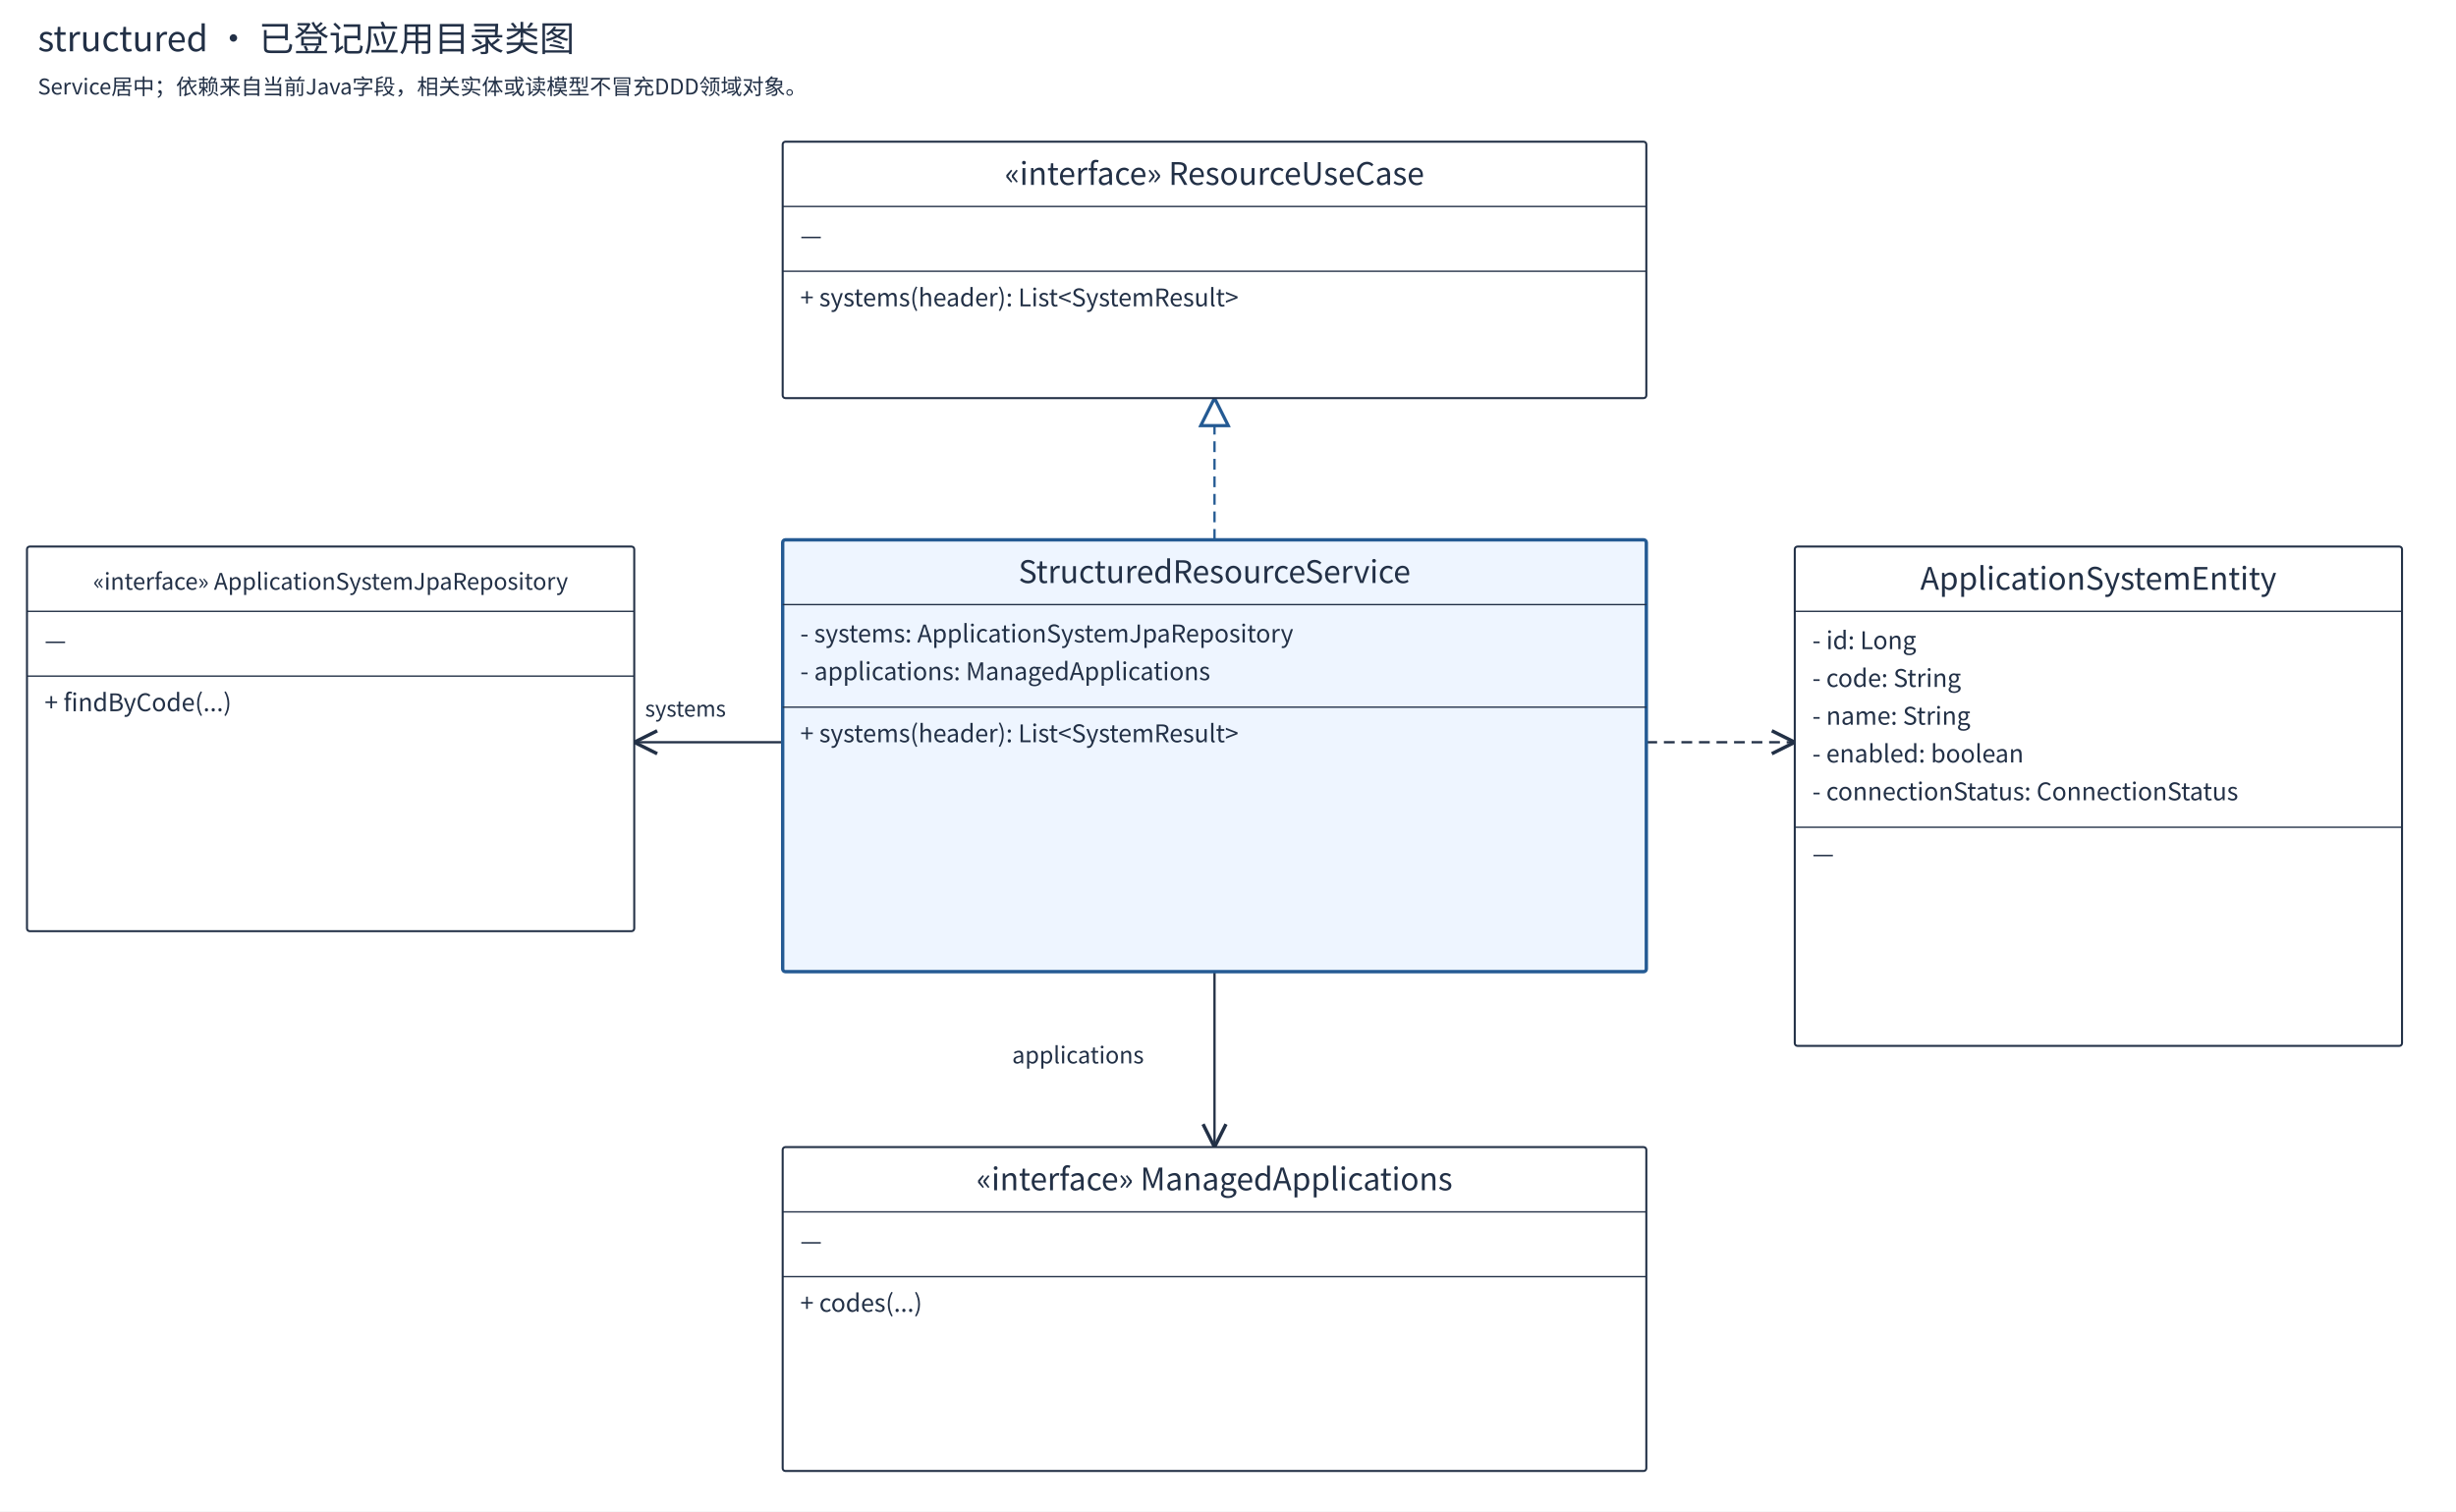
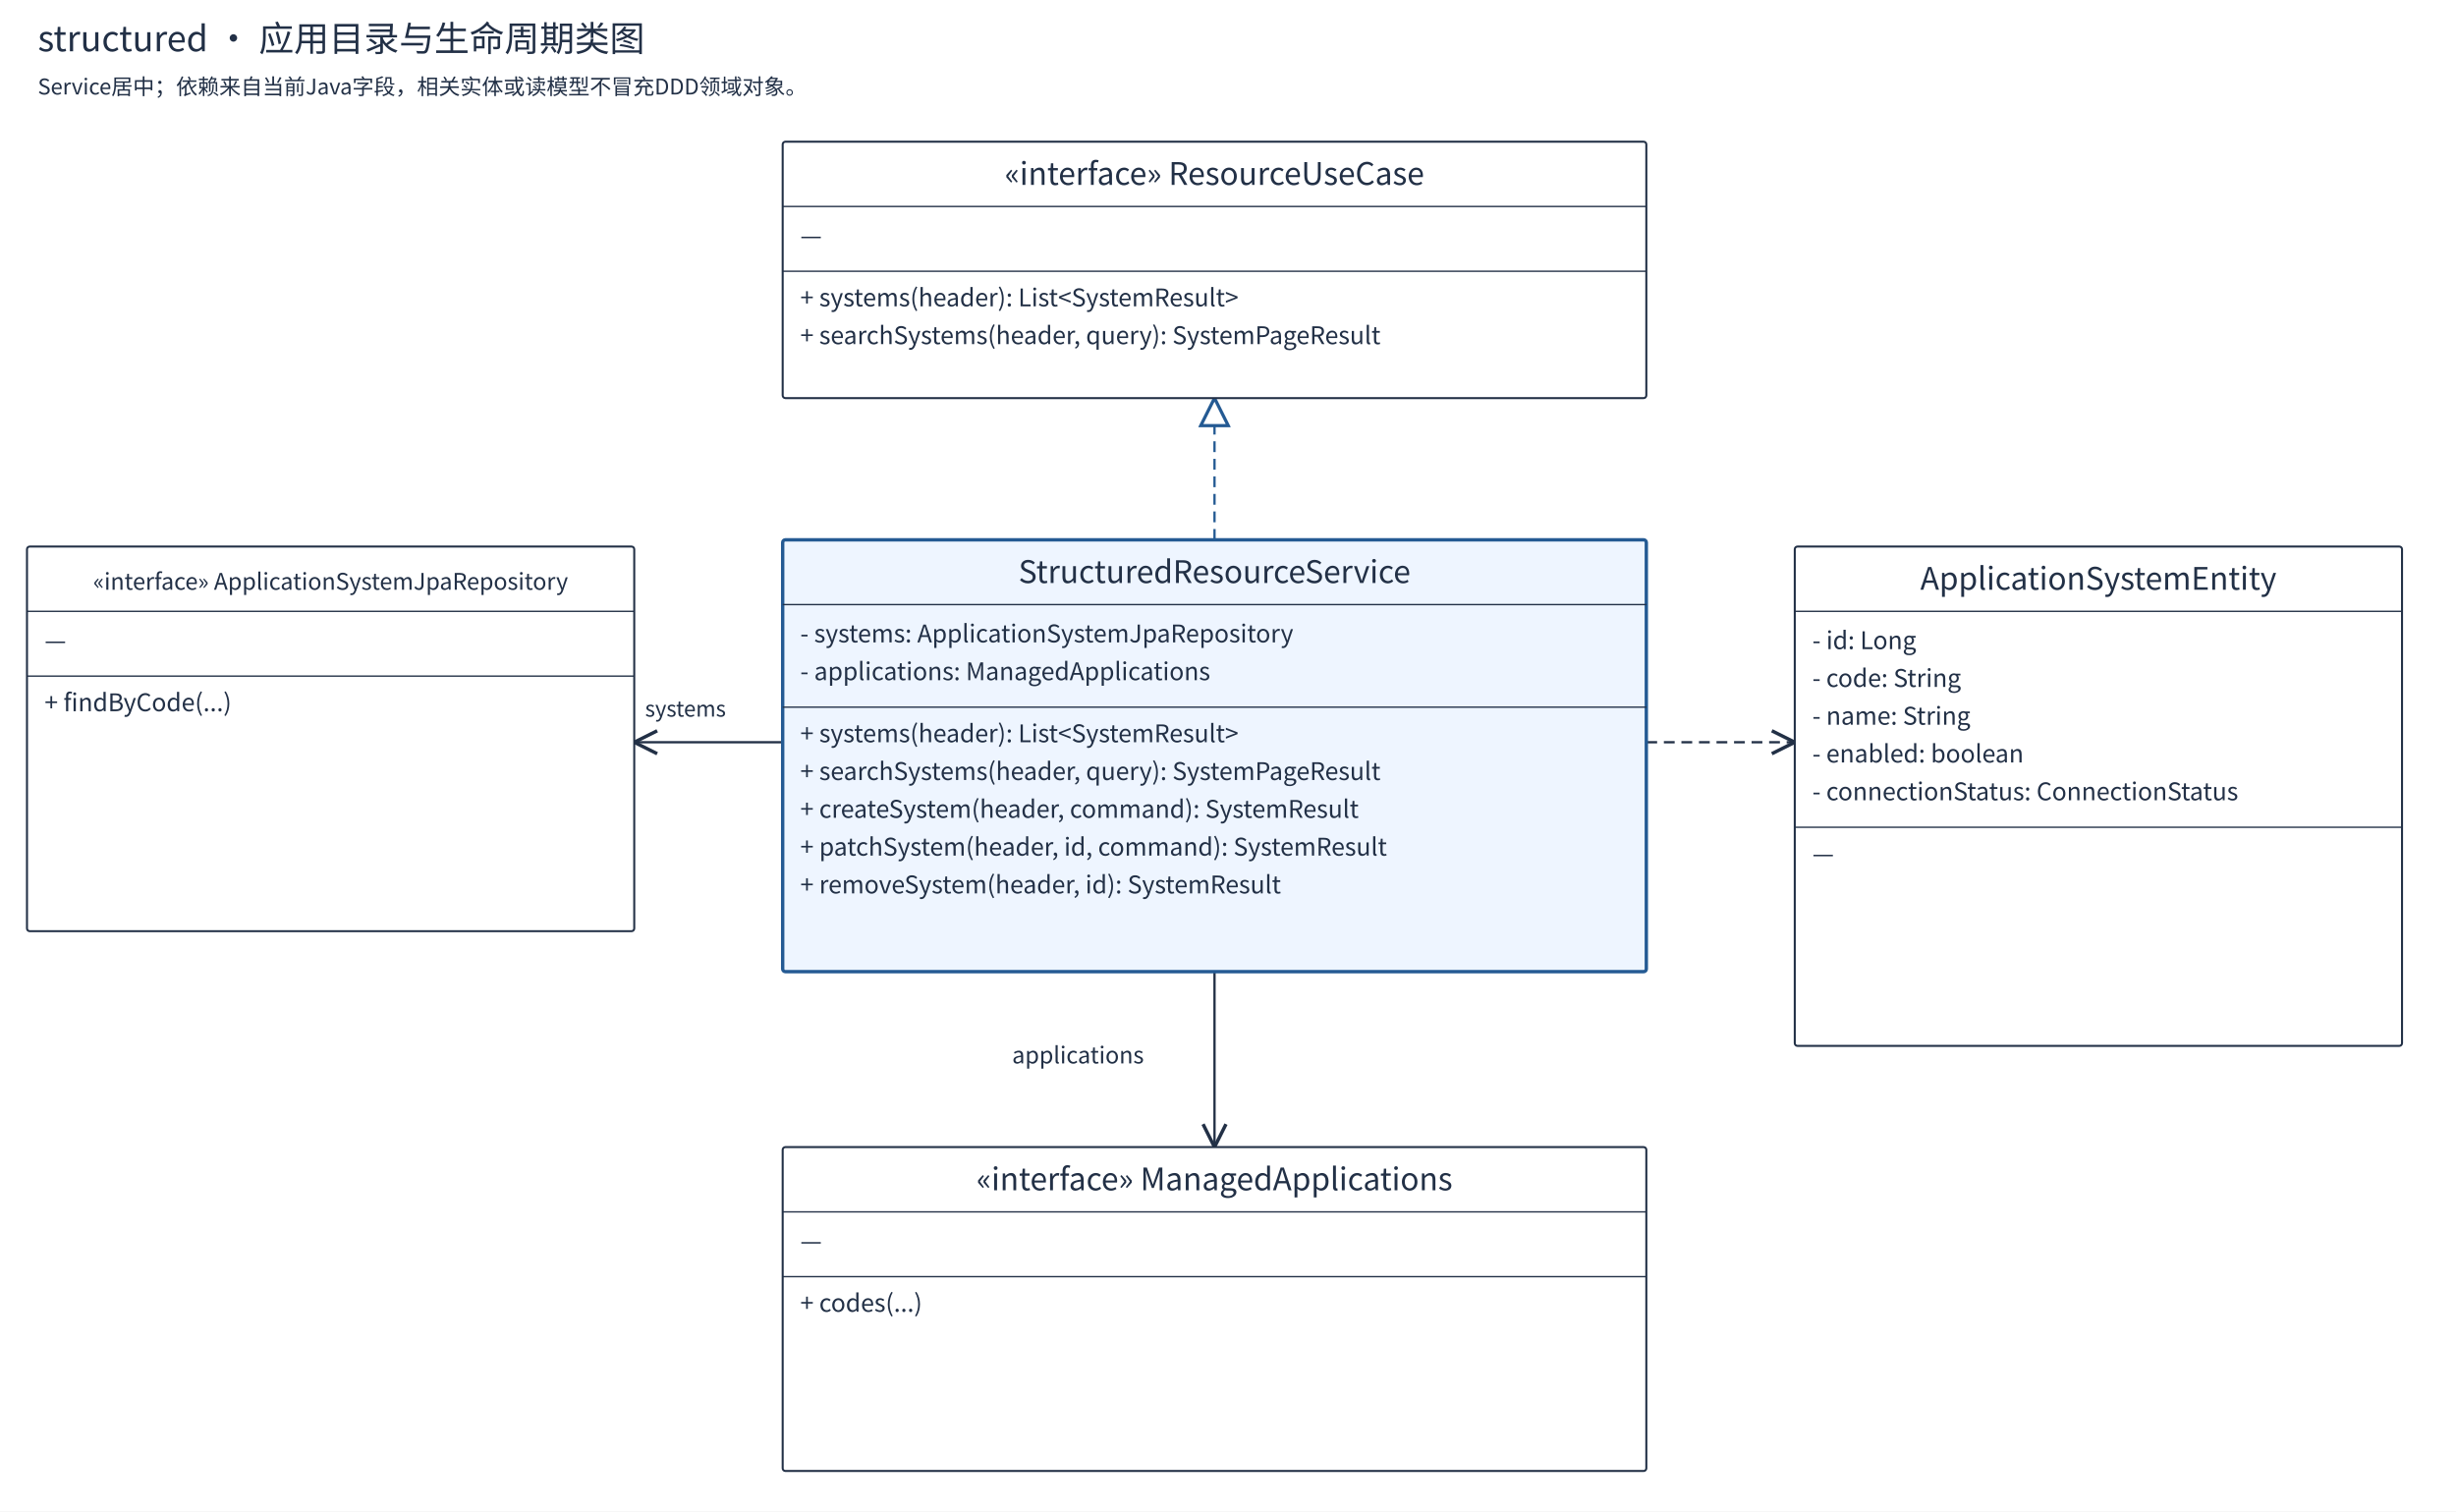
<svg xmlns="http://www.w3.org/2000/svg" width="1820" height="1120" viewBox="0 0 1820 1120">
  <defs>
    <marker id="open" markerWidth="12" markerHeight="12" refX="11" refY="6" orient="auto">
      <path d="M1,1 L11,6 L1,11" fill="none" stroke="#223046" stroke-width="1.5" />
    </marker>
    <marker id="triangle" markerWidth="14" markerHeight="14" refX="13" refY="7" orient="auto">
      <path d="M1,1 L13,7 L1,13 Z" fill="white" stroke="#245a93" stroke-width="1.4" />
    </marker>
    <marker id="filled" markerWidth="12" markerHeight="12" refX="11" refY="6" orient="auto">
      <path d="M1,1 L11,6 L1,11 Z" fill="#223046" />
    </marker>
  </defs>
  <rect width="100%" height="100%" fill="white" />
  <g font-family="Microsoft YaHei,Noto Sans CJK SC,Arial,sans-serif">
-     <text x="28" y="38" font-size="26" text-anchor="start" fill="#223046">structured · 已登记应用目录类图</text>
+     <text x="28" y="38" font-size="26" text-anchor="start" fill="#223046">structured · 应用目录与生命周期类图</text>
    <text x="28" y="70" font-size="16" text-anchor="start" fill="#223046">Service居中；依赖来自当前Java字段，相关实体或读模型不冒充DDD领域对象。</text>
    <polyline points="900,400 900,295" fill="none" stroke="#245a93" stroke-width="1.7" stroke-dasharray="8 5" marker-end="url(#triangle)" />
    <polyline points="580,550 470,550" fill="none" stroke="#223046" stroke-width="1.7" marker-end="url(#open)" />
    <text x="478" y="531" font-size="16" text-anchor="start" fill="#223046">systems</text>
    <polyline points="1220,550 1330,550" fill="none" stroke="#223046" stroke-width="1.7" stroke-dasharray="8 5" marker-end="url(#open)" />
    <polyline points="900,720 900,850" fill="none" stroke="#223046" stroke-width="1.7" marker-end="url(#open)" />
    <text x="750" y="788" font-size="17" text-anchor="start" fill="#223046">applications</text>
    <rect x="580" y="400" width="640" height="320" rx="2" fill="#eef5ff" stroke="#245a93" stroke-width="2.5" />
    <path d="M580,448H1220 M580,524H1220" stroke="#223046" />
    <text x="900" y="432" font-size="23" text-anchor="middle" fill="#223046">StructuredResourceService</text>
    <text x="593" y="476" font-size="18" text-anchor="start" fill="#223046">- systems: ApplicationSystemJpaRepository</text>
    <text x="593" y="504" font-size="18" text-anchor="start" fill="#223046">- applications: ManagedApplications</text>
    <text x="593" y="550" font-size="18" text-anchor="start" fill="#223046">+ systems(header): List&lt;SystemResult&gt;</text>
+     <text x="593" y="578" font-size="18" text-anchor="start" fill="#223046">+ searchSystems(header, query): SystemPageResult</text>
+     <text x="593" y="606" font-size="18" text-anchor="start" fill="#223046">+ createSystem(header, command): SystemResult</text>
+     <text x="593" y="634" font-size="18" text-anchor="start" fill="#223046">+ patchSystem(header, id, command): SystemResult</text>
+     <text x="593" y="662" font-size="18" text-anchor="start" fill="#223046">+ removeSystem(header, id): SystemResult</text>
    <rect x="580" y="105" width="640" height="190" rx="2" fill="white" stroke="#223046" stroke-width="1.5" />
    <path d="M580,153H1220 M580,201H1220" stroke="#223046" />
    <text x="900" y="137" font-size="23" text-anchor="middle" fill="#223046">«interface» ResourceUseCase</text>
    <text x="593" y="181" font-size="18" text-anchor="start" fill="#223046">—</text>
    <text x="593" y="227" font-size="18" text-anchor="start" fill="#223046">+ systems(header): List&lt;SystemResult&gt;</text>
+     <text x="593" y="255" font-size="18" text-anchor="start" fill="#223046">+ searchSystems(header, query): SystemPageResult</text>
    <rect x="20" y="405" width="450" height="285" rx="2" fill="white" stroke="#223046" stroke-width="1.5" />
    <path d="M20,453H470 M20,501H470" stroke="#223046" />
    <text x="245" y="437" font-size="16.949" text-anchor="middle" fill="#223046">«interface» ApplicationSystemJpaRepository</text>
    <text x="33" y="481" font-size="18" text-anchor="start" fill="#223046">—</text>
    <text x="33" y="527" font-size="18" text-anchor="start" fill="#223046">+ findByCode(...)</text>
    <rect x="1330" y="405" width="450" height="370" rx="2" fill="white" stroke="#223046" stroke-width="1.5" />
    <path d="M1330,453H1780 M1330,613H1780" stroke="#223046" />
    <text x="1555" y="437" font-size="23" text-anchor="middle" fill="#223046">ApplicationSystemEntity</text>
    <text x="1343" y="481" font-size="18" text-anchor="start" fill="#223046">- id: Long</text>
    <text x="1343" y="509" font-size="18" text-anchor="start" fill="#223046">- code: String</text>
    <text x="1343" y="537" font-size="18" text-anchor="start" fill="#223046">- name: String</text>
    <text x="1343" y="565" font-size="18" text-anchor="start" fill="#223046">- enabled: boolean</text>
    <text x="1343" y="593" font-size="18" text-anchor="start" fill="#223046">- connectionStatus: ConnectionStatus</text>
    <text x="1343" y="639" font-size="18" text-anchor="start" fill="#223046">—</text>
    <rect x="580" y="850" width="640" height="240" rx="2" fill="white" stroke="#223046" stroke-width="1.5" />
    <path d="M580,898H1220 M580,946H1220" stroke="#223046" />
    <text x="900" y="882" font-size="23" text-anchor="middle" fill="#223046">«interface» ManagedApplications</text>
    <text x="593" y="926" font-size="18" text-anchor="start" fill="#223046">—</text>
    <text x="593" y="972" font-size="18" text-anchor="start" fill="#223046">+ codes(...)</text>
  </g>
</svg>
